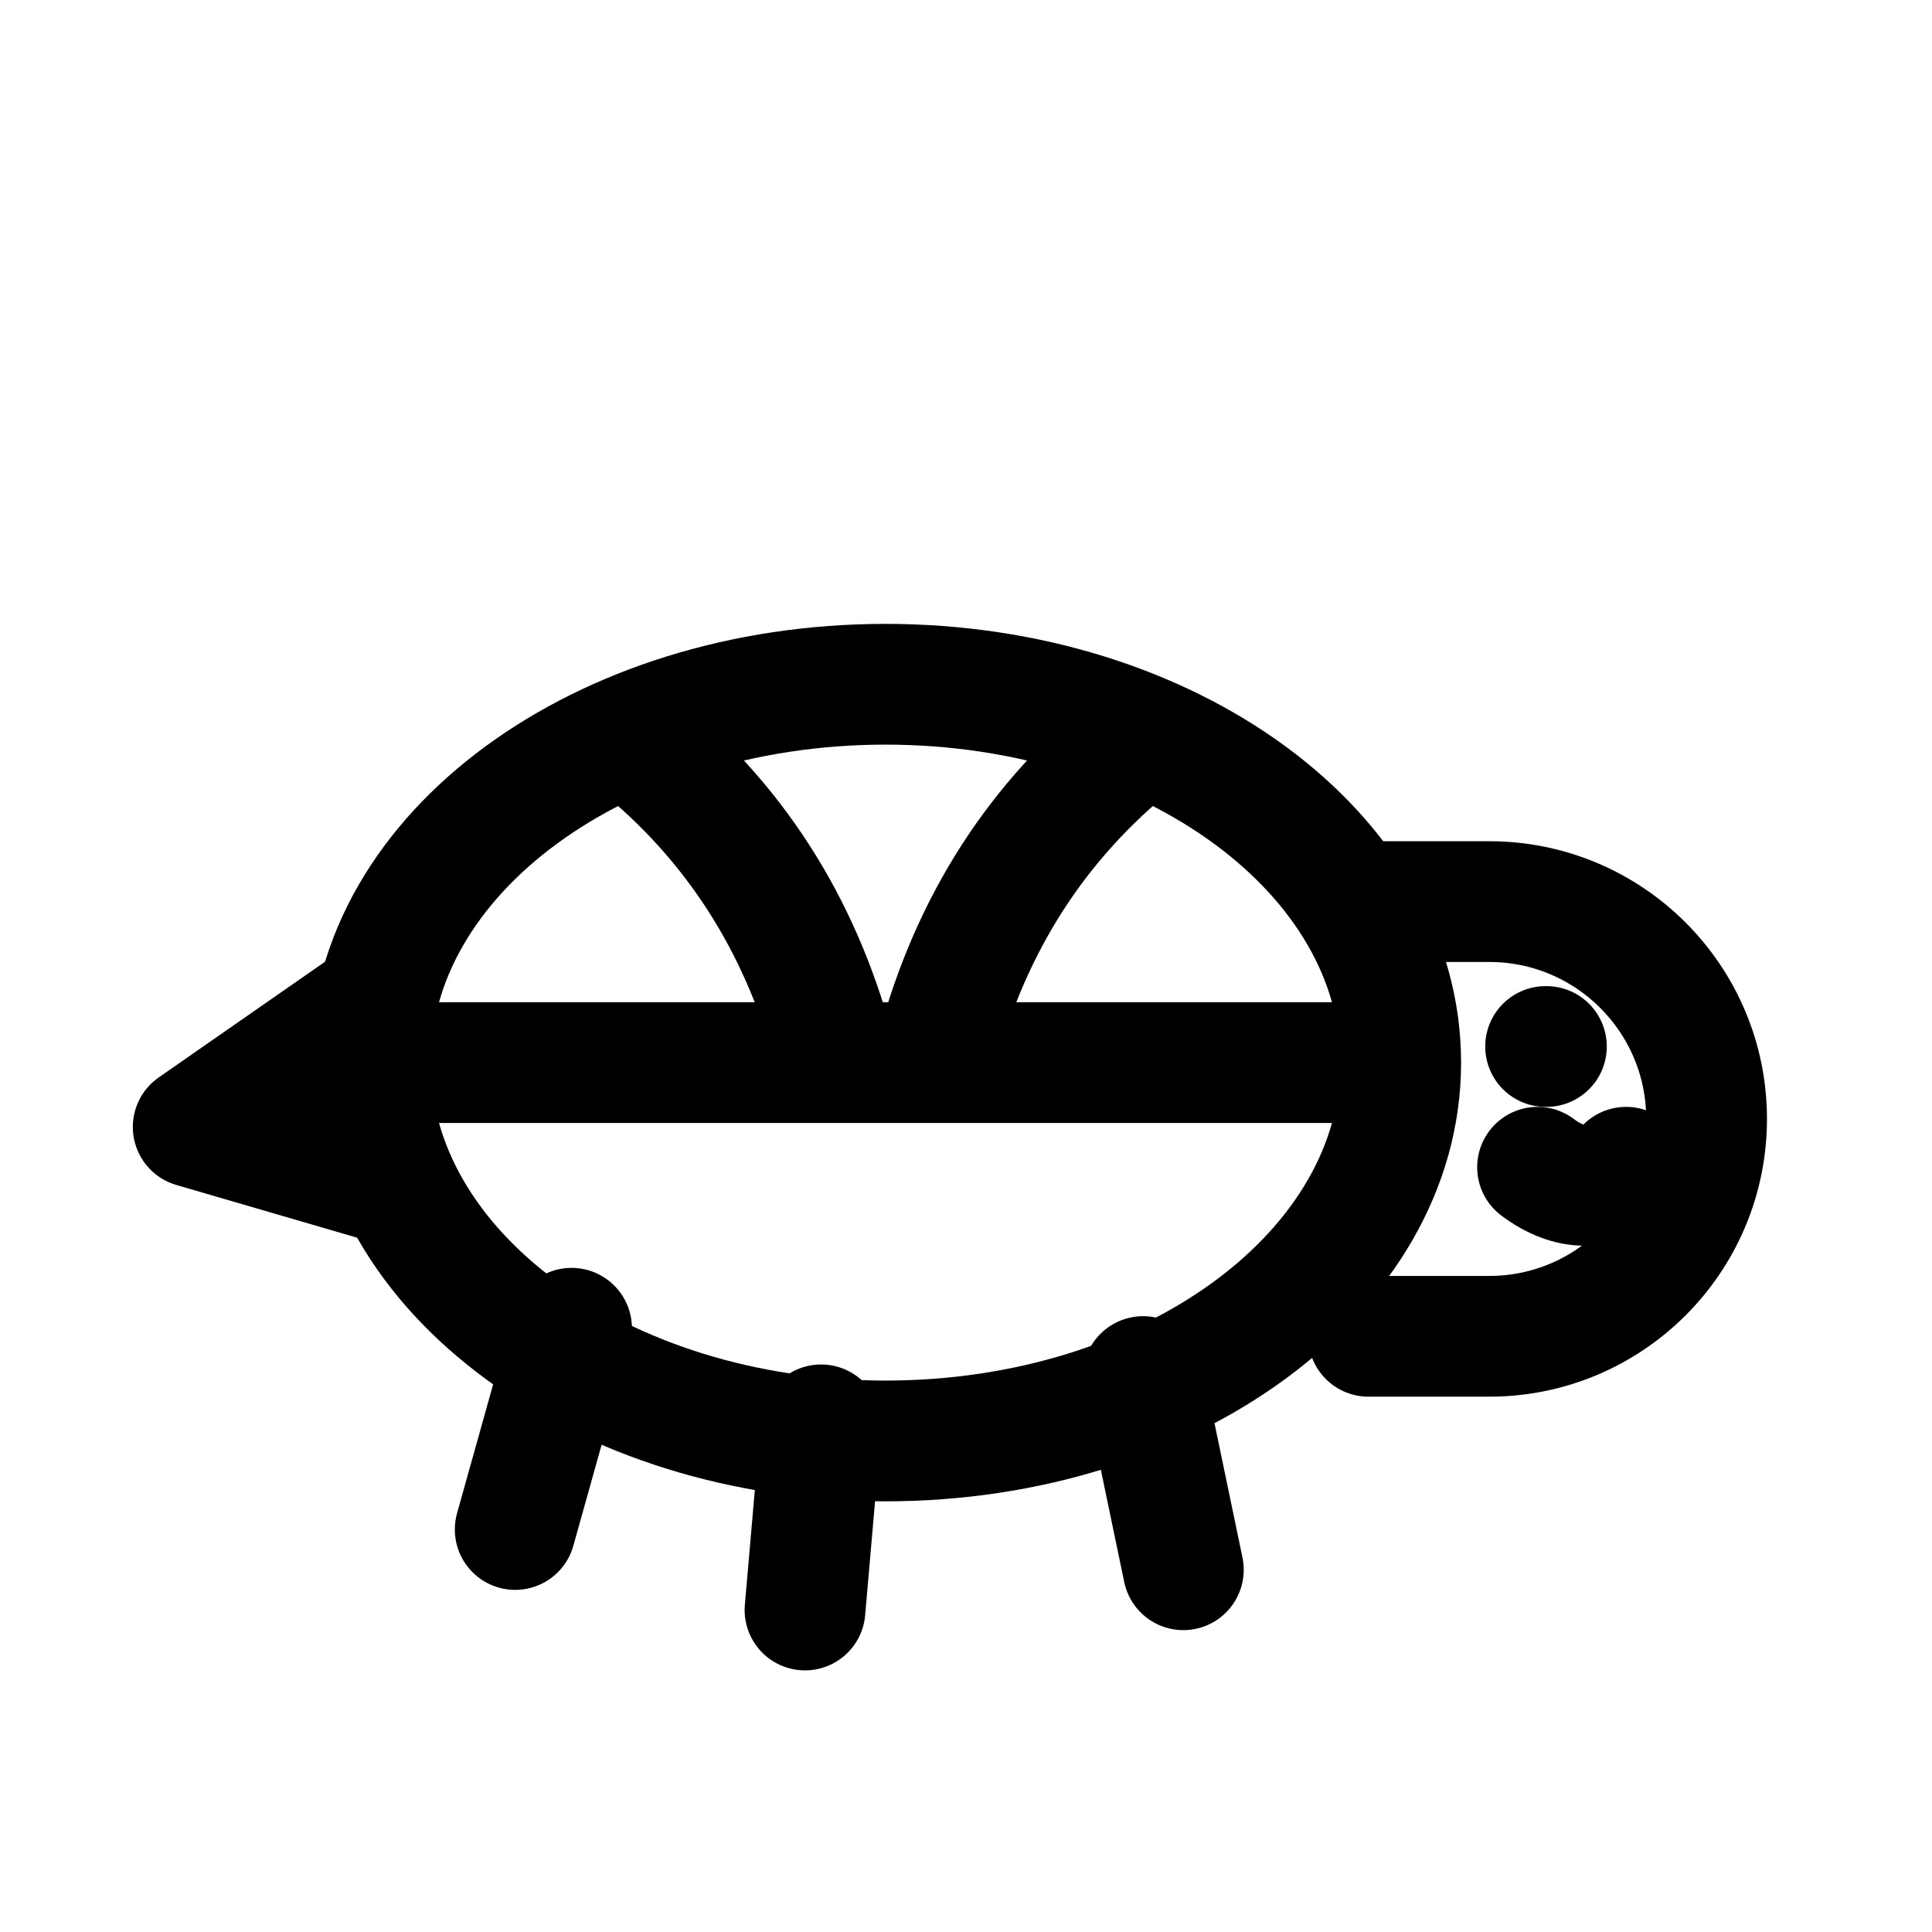
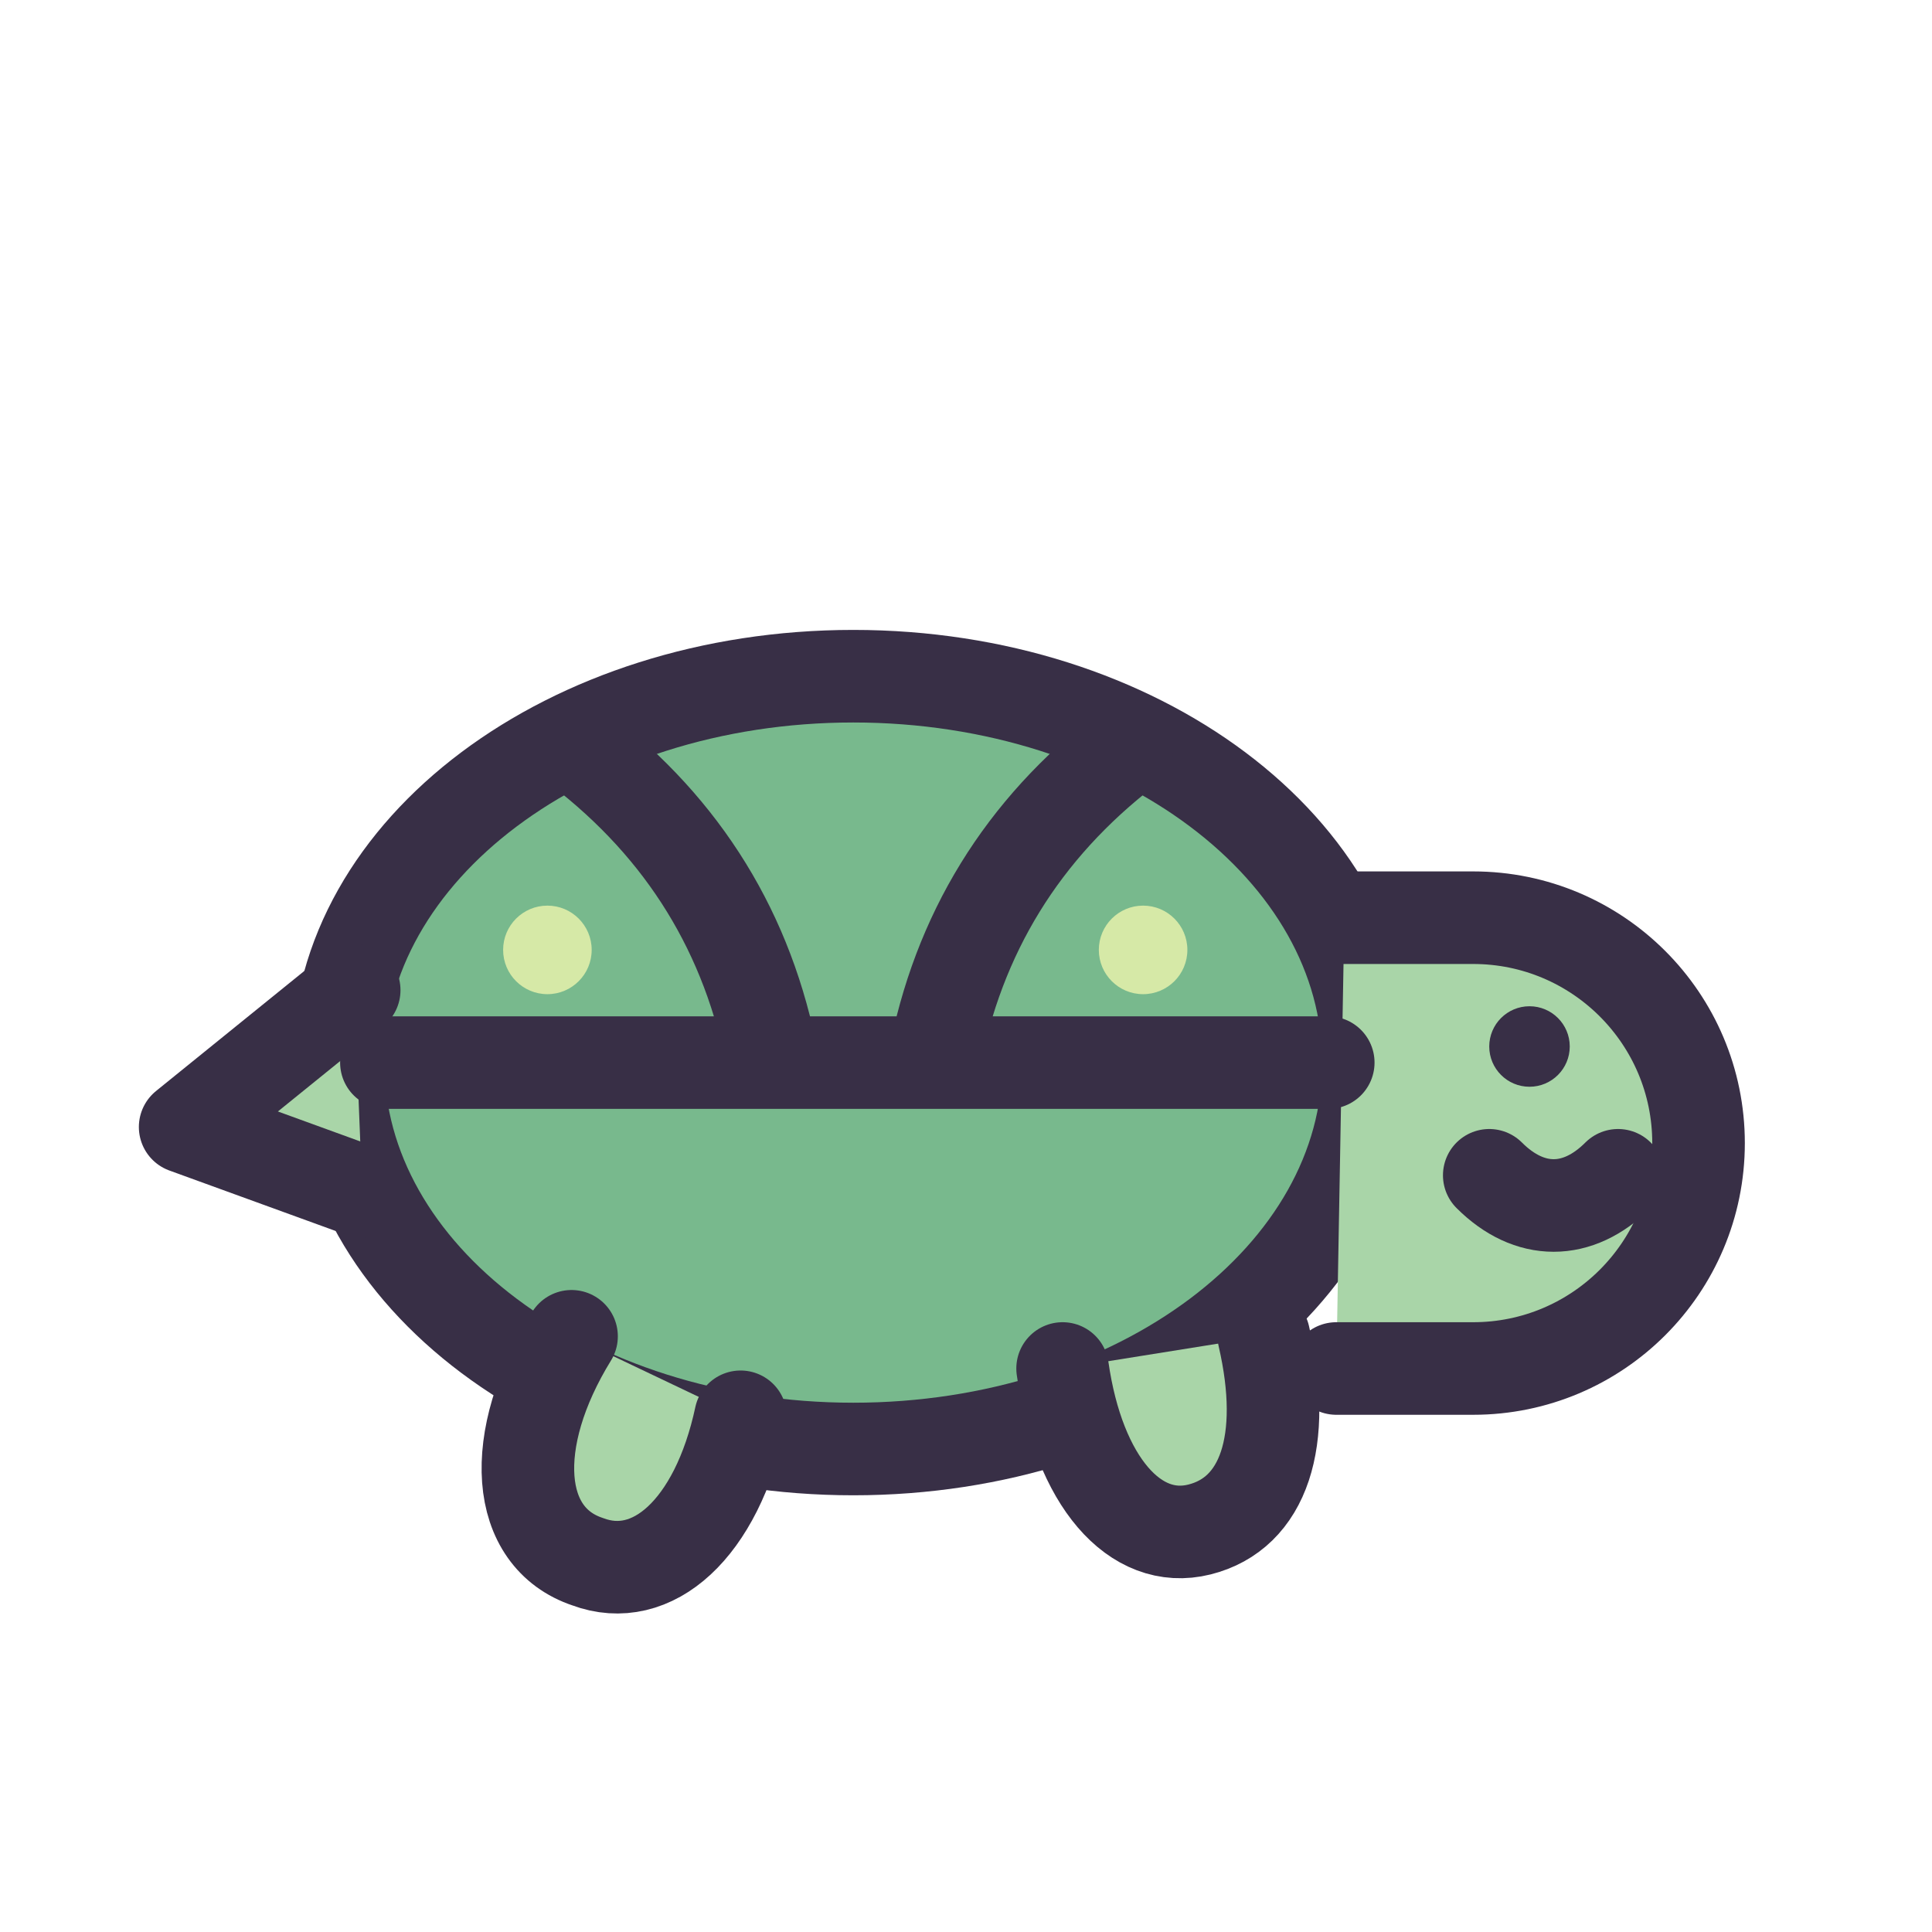
- <svg xmlns="http://www.w3.org/2000/svg" width="24" height="24" viewBox="0 0 24 24" fill="none" stroke="currentColor" stroke-width="1.5" stroke-linecap="round" stroke-linejoin="round" role="img" aria-label="Turtle">
-   <ellipse cx="11" cy="13.2" rx="6.4" ry="4.7" />
-   <path d="M17 11.2h1.5a2.7 2.7 0 1 1 0 5.4H17M4.7 12.4 2.4 14l2.4.7" />
-   <path d="M8 9.3c1.2 1 2 2.3 2.4 3.9M14 9.3c-1.2 1-2 2.3-2.4 3.9M5 13.2h12" />
-   <path d="M7.1 16.5 6.4 19M10.2 17.7 10 20M14.2 17.1l.5 2.4" />
-   <path d="M19.2 13h.01M19.1 14.5c.4.3.8.3 1.1 0" />
+ <svg xmlns="http://www.w3.org/2000/svg" width="24" height="24" viewBox="0 0 24 24" fill="none" stroke="#382F46" stroke-width="1.15" stroke-linecap="round" stroke-linejoin="round" role="img" aria-label="Turtle">
+   <ellipse cx="10.6" cy="13.2" rx="6.4" ry="4.8" fill="#78B98D" />
+   <path d="M16.7 11.4h1.6a2.8 2.8 0 0 1 0 5.6h-1.7" fill="#A9D5A8" />
+   <path d="M4.4 12.3 2.3 14l2.2.8" fill="#A9D5A8" />
+   <path d="M7.1 16.6c-.8 1.3-.7 2.5.2 2.8.8.3 1.6-.4 1.9-1.8M13.2 17c.2 1.4.9 2.2 1.7 2 .8-.2 1.1-1.1.8-2.4" fill="#A9D5A8" />
+   <path d="M7.2 9.3c1.3 1 2.1 2.3 2.4 3.9M14 9.3c-1.3 1-2.1 2.3-2.4 3.9M4.8 13.2h11.7" />
+   <circle cx="19" cy="13" r=".5" fill="#382F46" stroke="none" />
+   <path d="M18.5 14.6c.5.5 1.1.5 1.6 0" />
+   <circle cx="6.8" cy="11.8" r=".55" fill="#D6E9A7" stroke="none" />
+   <circle cx="14.2" cy="11.8" r=".55" fill="#D6E9A7" stroke="none" />
</svg>
